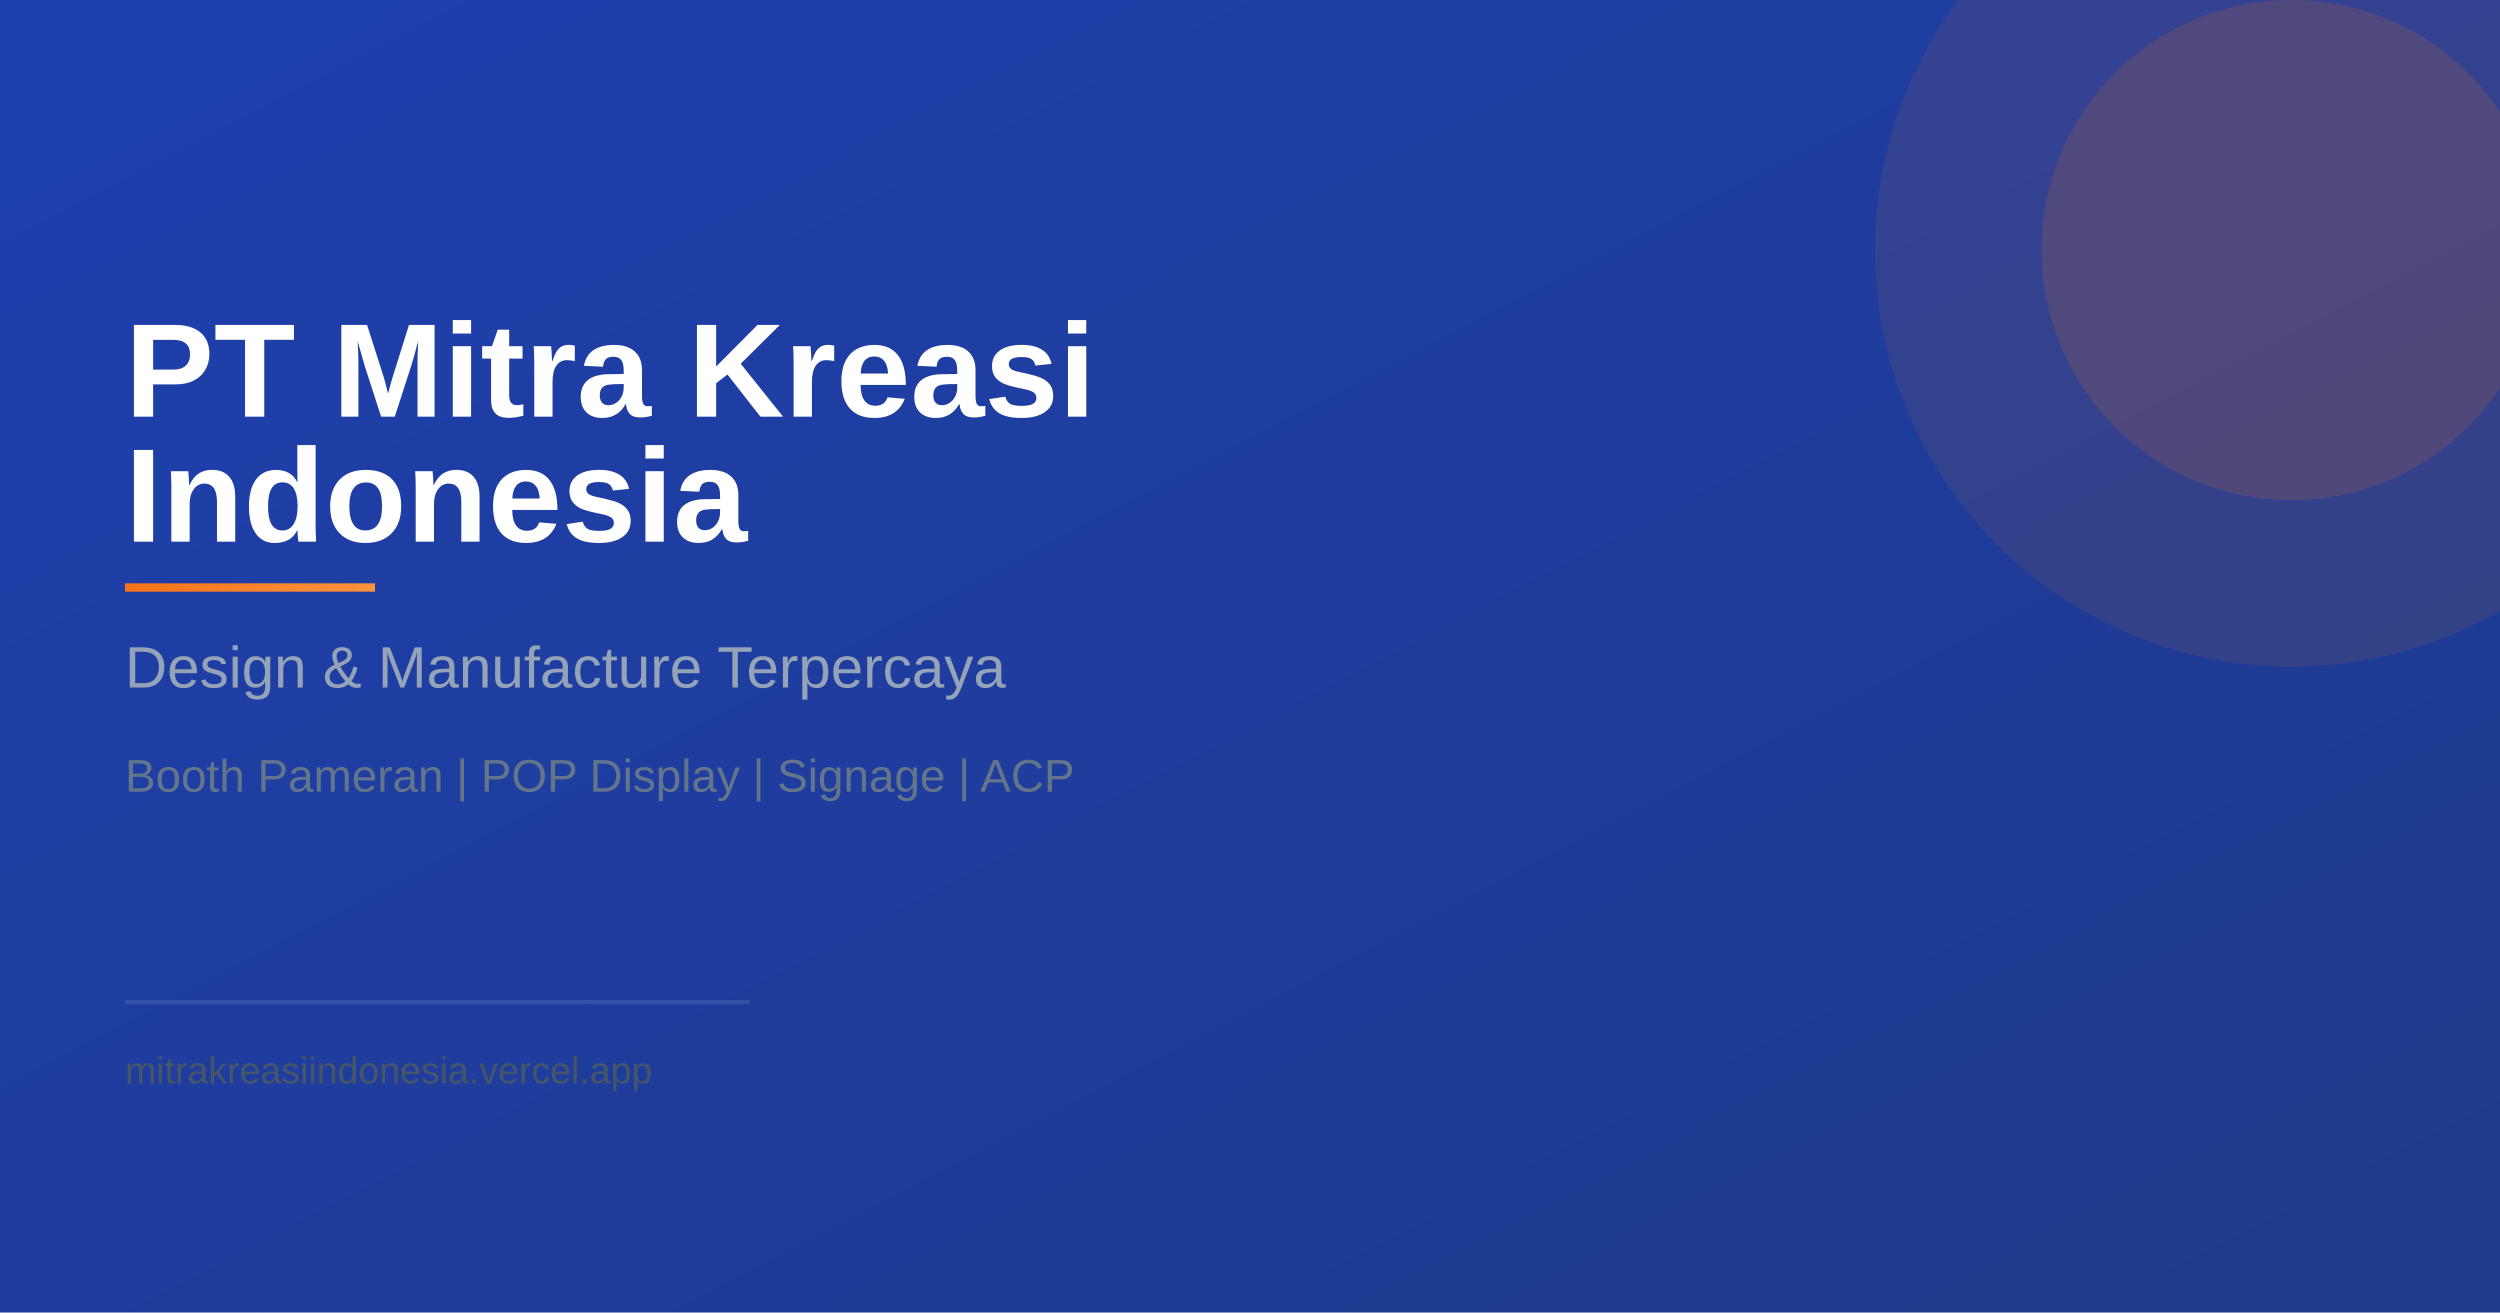
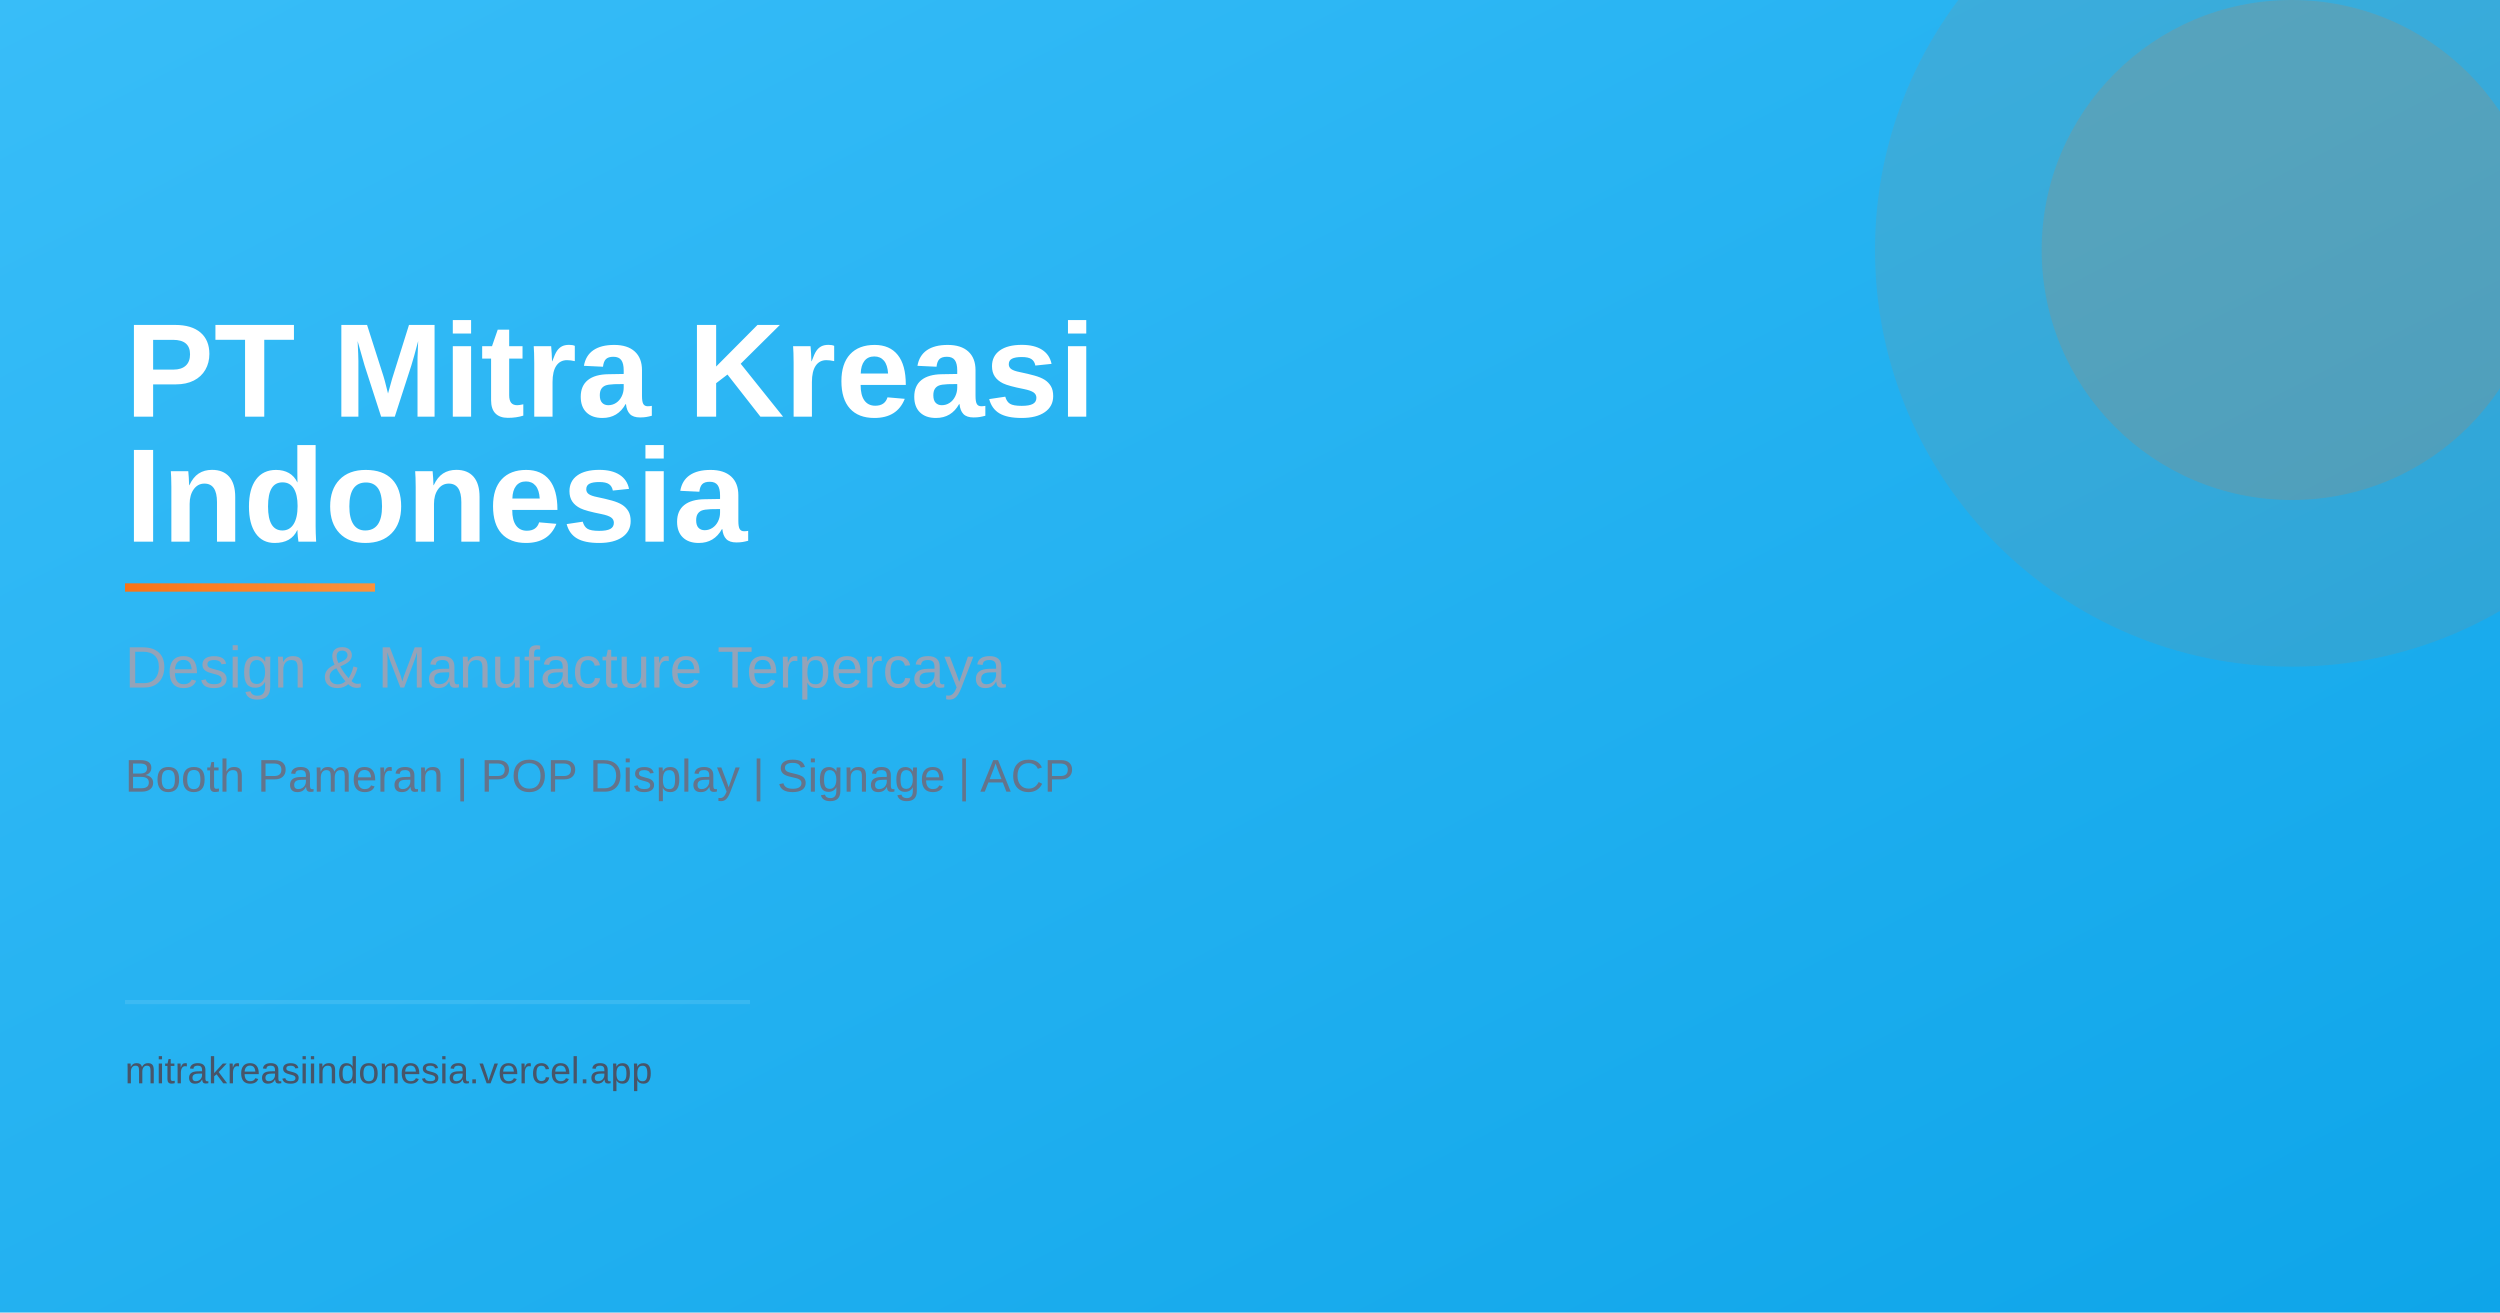
<svg xmlns="http://www.w3.org/2000/svg" width="1200" height="630" viewBox="0 0 1200 630">
  <defs>
    <linearGradient id="bg" x1="0%" y1="0%" x2="100%" y2="100%">
-       <stop offset="0%" style="stop-color:#1E40AF" />
-       <stop offset="100%" style="stop-color:#1E3A8A" />
+       <stop offset="0%" style="stop-color:#38BDF8" />
+       <stop offset="100%" style="stop-color:#0EA5E9" />
    </linearGradient>
    <linearGradient id="accent" x1="0%" y1="0%" x2="100%" y2="0%">
      <stop offset="0%" style="stop-color:#F97316" />
      <stop offset="100%" style="stop-color:#FB923C" />
    </linearGradient>
  </defs>
  <rect width="1200" height="630" fill="url(#bg)" />
  <rect x="60" y="280" width="120" height="4" fill="url(#accent)" />
  <text x="60" y="200" font-family="Arial, sans-serif" font-size="64" font-weight="bold" fill="white">PT Mitra Kreasi</text>
  <text x="60" y="260" font-family="Arial, sans-serif" font-size="64" font-weight="bold" fill="white">Indonesia</text>
  <text x="60" y="330" font-family="Arial, sans-serif" font-size="28" fill="#94A3B8">Design &amp; Manufacture Terpercaya</text>
  <text x="60" y="380" font-family="Arial, sans-serif" font-size="22" fill="#64748B">Booth Pameran | POP Display | Signage | ACP</text>
  <circle cx="1100" cy="120" r="200" fill="rgba(249,115,22,0.1)" />
  <circle cx="1100" cy="120" r="120" fill="rgba(249,115,22,0.15)" />
  <rect x="60" y="480" width="300" height="2" fill="rgba(255,255,255,0.1)" />
  <text x="60" y="520" font-family="Arial, sans-serif" font-size="18" fill="#475569">mitrakreasiindonesia.vercel.app</text>
</svg>
